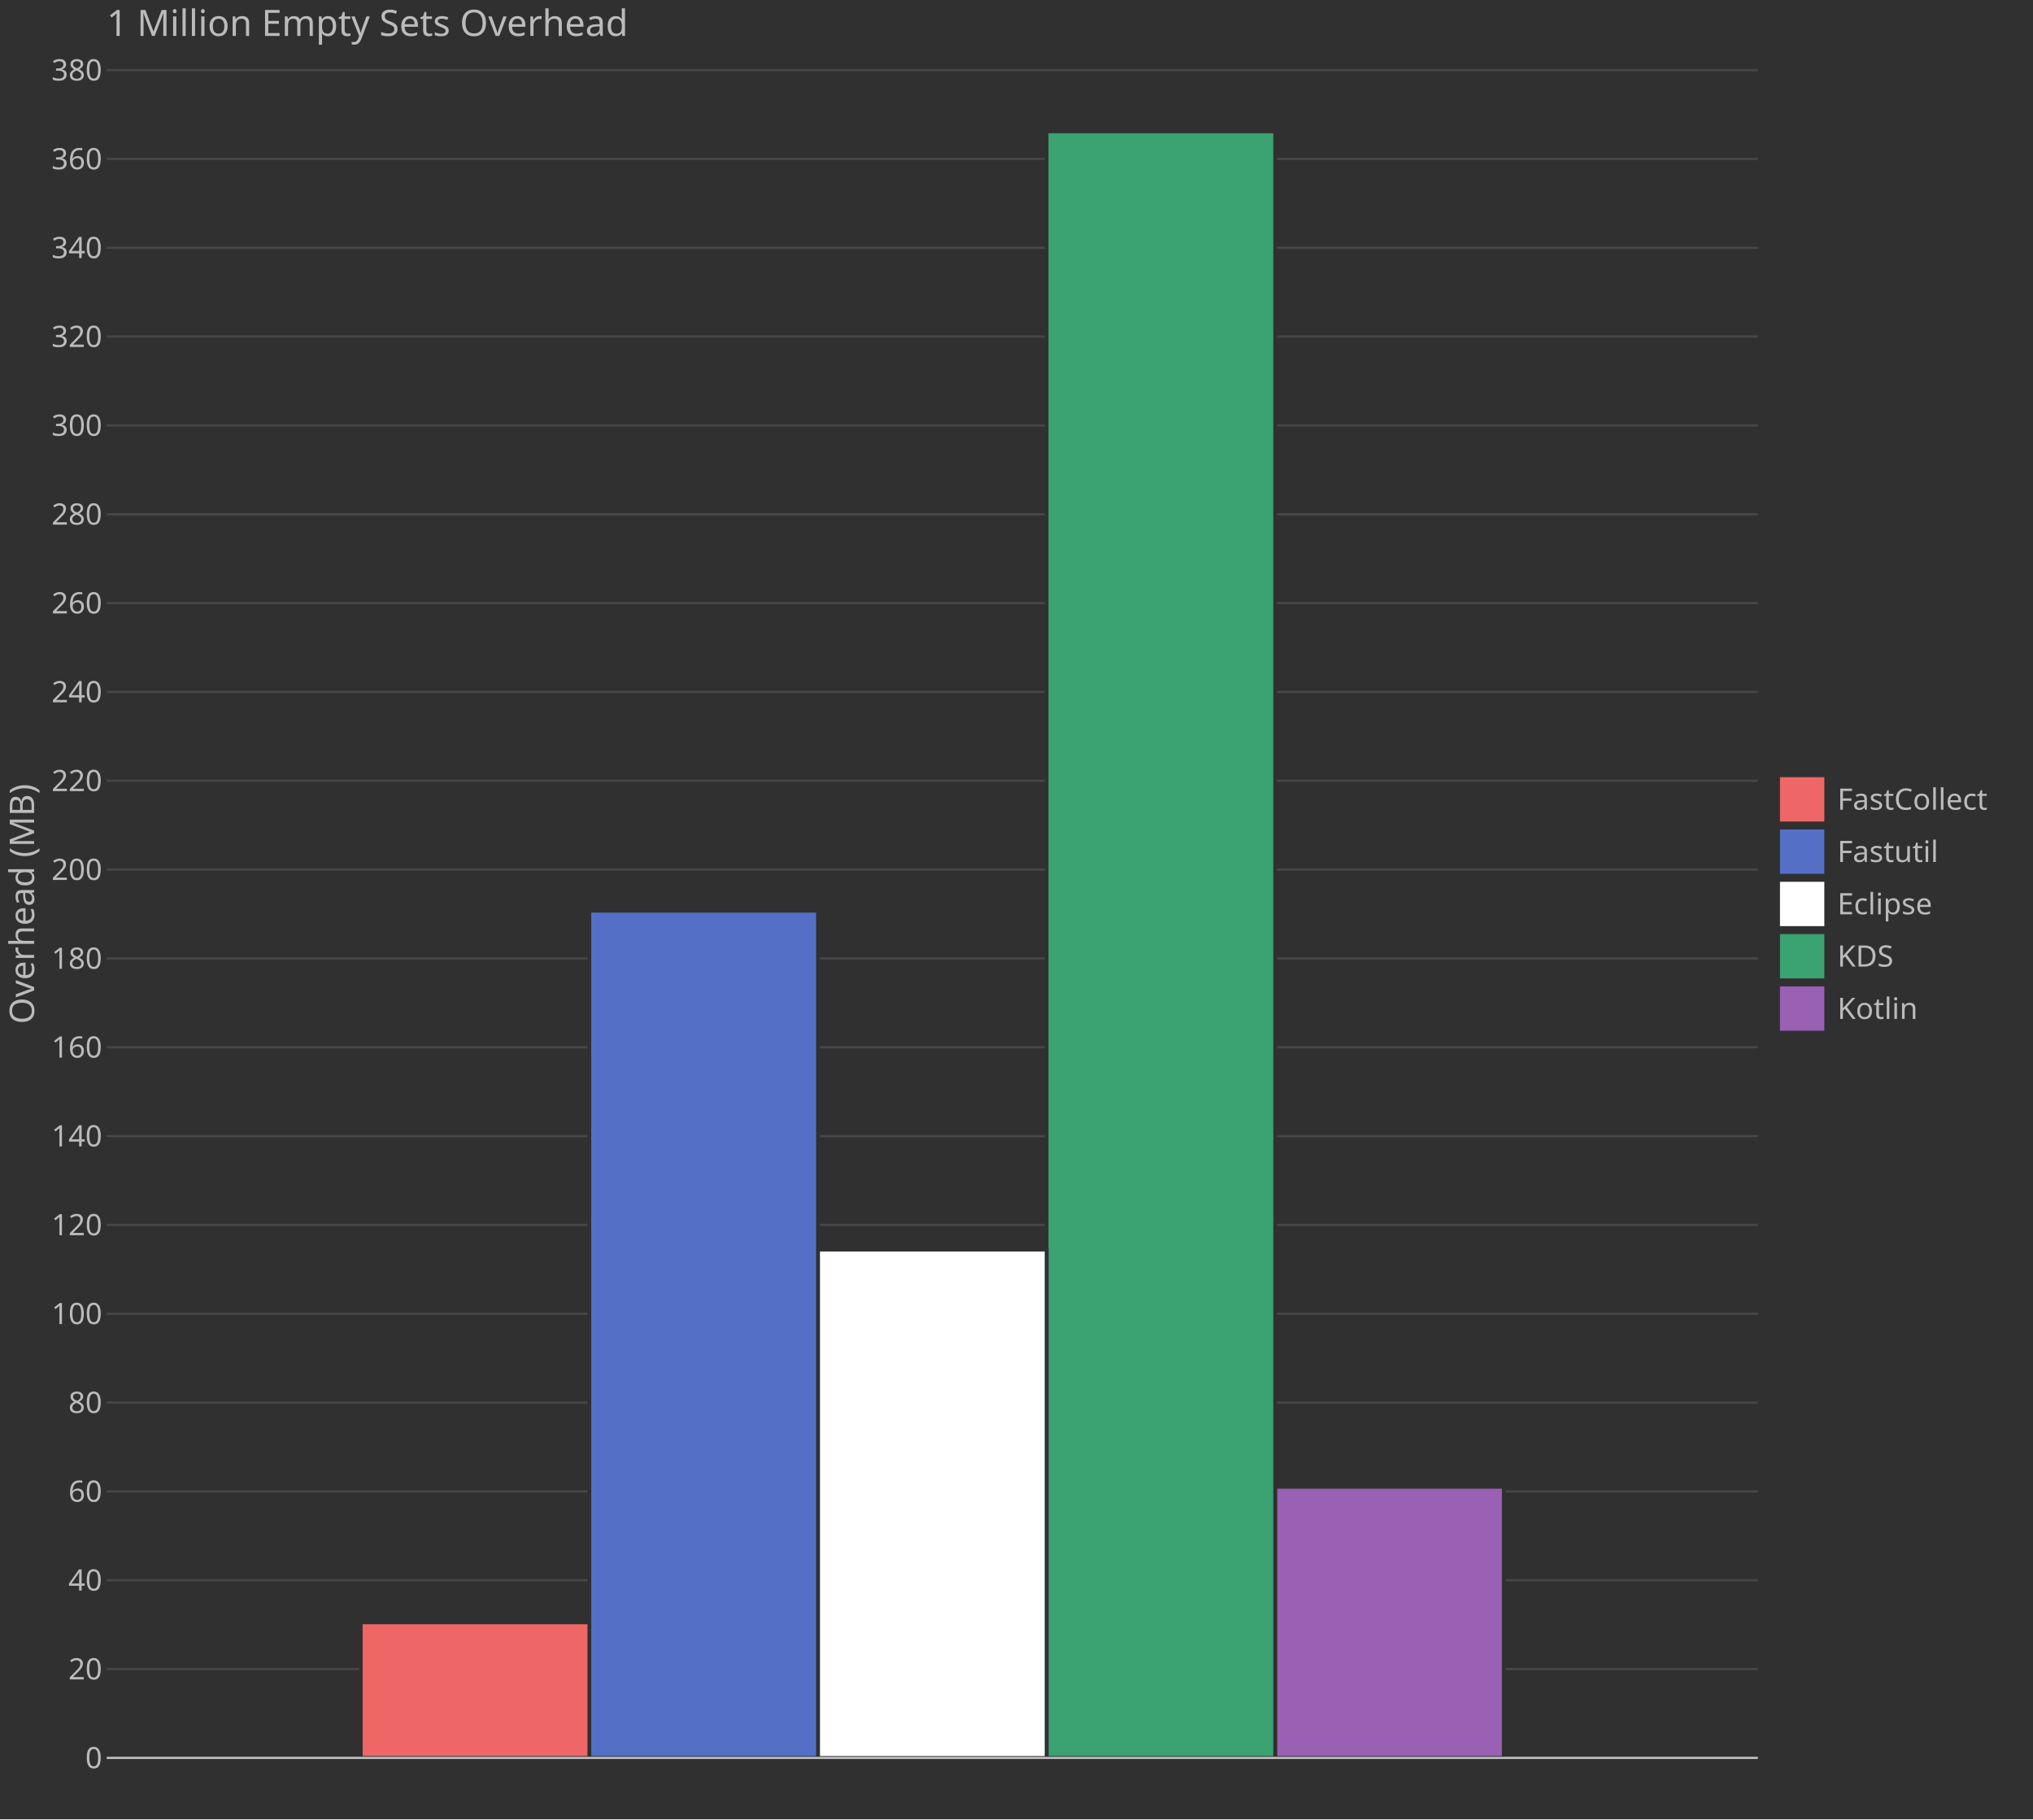
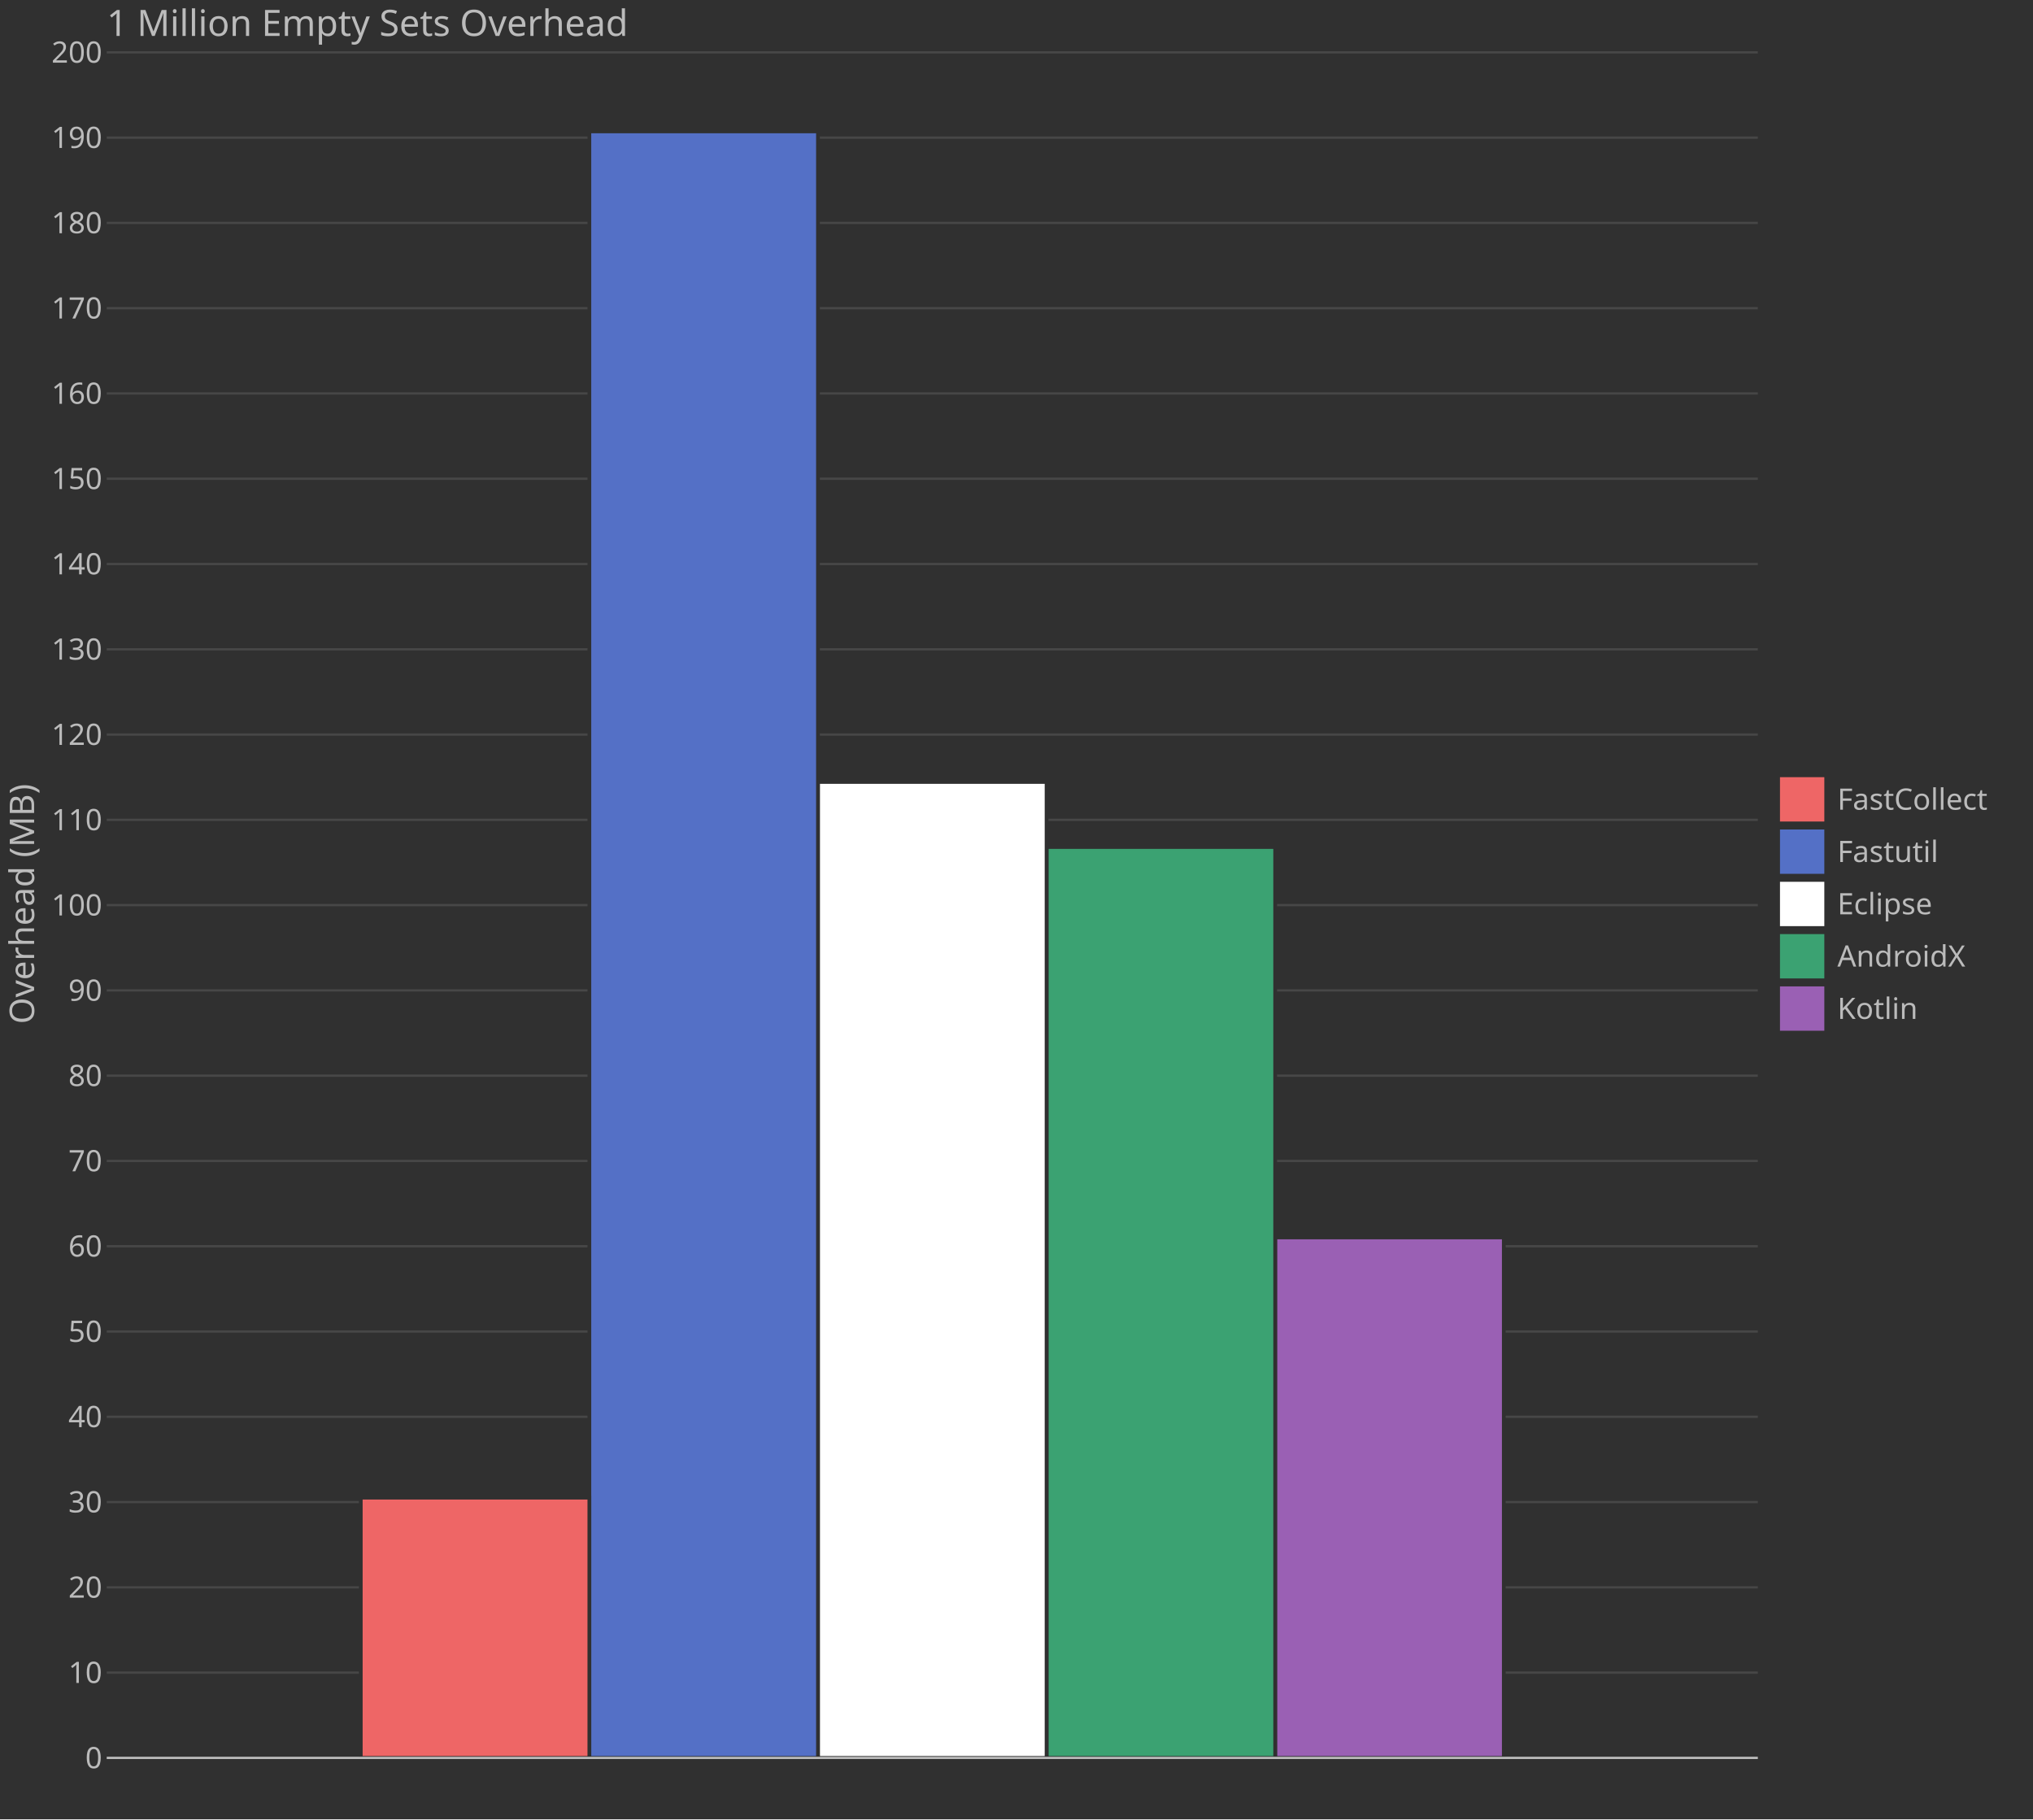
<svg xmlns="http://www.w3.org/2000/svg" display="block" class="plt-container" width="894.0" height="800.0">
  <style type="text/css">
  .plt-container {
   font-family: sans-serif;
   user-select: none;
   -webkit-user-select: none;
   -moz-user-select: none;
   -ms-user-select: none;
}
text {
   text-rendering: optimizeLegibility;
}
- #p5JT17J .plot-title {
+ #p7KsVjq .plot-title {
fill: #bbbbbb;
font-weight: normal;
   font-style: normal;font-family: sans-serif;
font-size: 16.0px;

}
- #p5JT17J .plot-subtitle {
+ #p7KsVjq .plot-subtitle {
fill: #bbbbbb;
font-weight: normal;
   font-style: normal;font-family: sans-serif;
font-size: 15.0px;

}
- #p5JT17J .plot-caption {
- fill: #bbbbbb;
- font-weight: normal;
-    font-style: normal;font-family: sans-serif;
- font-size: 13.0px;
- 
- }
- #p5JT17J .hyperlink-element {
+ #p7KsVjq .plot-caption {
+ fill: #bbbbbb;
+ font-weight: normal;
+    font-style: normal;font-family: sans-serif;
+ font-size: 13.0px;
+ 
+ }
+ #p7KsVjq .hyperlink-element {
fill: #118ed8;
font-weight: normal;
   font-style: normal;
}
- #p5JT17J .legend-title {
+ #p7KsVjq .legend-title {
fill: #bbbbbb;
font-weight: normal;
   font-style: normal;font-family: sans-serif;
font-size: 15.0px;

}
- #p5JT17J .legend-item {
- fill: #bbbbbb;
- font-weight: normal;
-    font-style: normal;font-family: sans-serif;
- font-size: 13.0px;
- 
- }
- #p5JT17J .axis-title-x {
+ #p7KsVjq .legend-item {
+ fill: #bbbbbb;
+ font-weight: normal;
+    font-style: normal;font-family: sans-serif;
+ font-size: 13.0px;
+ 
+ }
+ #p7KsVjq .axis-title-x {
fill: #bbbbbb;
font-weight: normal;
   font-style: normal;font-family: sans-serif;
font-size: 15.0px;

}
- #p5JT17J .axis-text-x {
- fill: #bbbbbb;
- font-weight: normal;
-    font-style: normal;font-family: sans-serif;
- font-size: 13.0px;
- 
- }
- #dfkOT3s .axis-tooltip-text-x {
+ #p7KsVjq .axis-text-x {
+ fill: #bbbbbb;
+ font-weight: normal;
+    font-style: normal;font-family: sans-serif;
+ font-size: 13.0px;
+ 
+ }
+ #dmZ0c4f .axis-tooltip-text-x {
fill: #303030;
font-weight: normal;
   font-style: normal;font-family: sans-serif;
font-size: 13.0px;

}
- #p5JT17J .axis-title-y {
+ #p7KsVjq .axis-title-y {
fill: #bbbbbb;
font-weight: normal;
   font-style: normal;font-family: sans-serif;
font-size: 15.0px;

}
- #p5JT17J .axis-text-y {
- fill: #bbbbbb;
- font-weight: normal;
-    font-style: normal;font-family: sans-serif;
- font-size: 13.0px;
- 
- }
- #dfkOT3s .axis-tooltip-text-y {
+ #p7KsVjq .axis-text-y {
+ fill: #bbbbbb;
+ font-weight: normal;
+    font-style: normal;font-family: sans-serif;
+ font-size: 13.0px;
+ 
+ }
+ #dmZ0c4f .axis-tooltip-text-y {
fill: #303030;
font-weight: normal;
   font-style: normal;font-family: sans-serif;
font-size: 13.0px;

}
- #p5JT17J .facet-strip-text-x {
- fill: #bbbbbb;
- font-weight: normal;
-    font-style: normal;font-family: sans-serif;
- font-size: 13.0px;
- 
- }
- #p5JT17J .facet-strip-text-y {
- fill: #bbbbbb;
- font-weight: normal;
-    font-style: normal;font-family: sans-serif;
- font-size: 13.0px;
- 
- }
- #dfkOT3s .tooltip-text {
- fill: #bbbbbb;
- font-weight: normal;
-    font-style: normal;font-family: sans-serif;
- font-size: 13.0px;
- 
- }
- #dfkOT3s .tooltip-title {
+ #p7KsVjq .facet-strip-text-x {
+ fill: #bbbbbb;
+ font-weight: normal;
+    font-style: normal;font-family: sans-serif;
+ font-size: 13.0px;
+ 
+ }
+ #p7KsVjq .facet-strip-text-y {
+ fill: #bbbbbb;
+ font-weight: normal;
+    font-style: normal;font-family: sans-serif;
+ font-size: 13.0px;
+ 
+ }
+ #dmZ0c4f .tooltip-text {
+ fill: #bbbbbb;
+ font-weight: normal;
+    font-style: normal;font-family: sans-serif;
+ font-size: 13.0px;
+ 
+ }
+ #dmZ0c4f .tooltip-title {
fill: #bbbbbb;
font-weight: bold;
   font-style: normal;font-family: sans-serif;
font-size: 13.0px;

}
- #dfkOT3s .tooltip-label {
+ #dmZ0c4f .tooltip-label {
fill: #bbbbbb;
font-weight: bold;
   font-style: normal;font-family: sans-serif;
font-size: 13.0px;

}

  </style>
-   <g id="p5JT17J">
+   <g id="p7KsVjq">
    <path fill-rule="evenodd" fill="rgb(48,48,48)" fill-opacity="1.0" d="M0.0 0.0 L0.0 800.0 L894.0 800.0 L894.0 0.0 Z">
    </path>
    <g transform="translate(21.0 22.0 ) ">
      <g>
        <g transform="translate(25.94182 0.0 ) ">
          <g>
          </g>
        </g>
        <g transform="translate(25.94182 0.0 ) ">
          <g>
            <line x1="0.0" y1="751.0" x2="726.043" y2="751.0" stroke="rgb(71,71,71)" stroke-opacity="1.0" stroke-width="1.0" fill="none">
            </line>
-             <line x1="0.0" y1="711.938" x2="726.043" y2="711.938" stroke="rgb(71,71,71)" stroke-opacity="1.0" stroke-width="1.0" fill="none">
-             </line>
-             <line x1="0.0" y1="672.877" x2="726.043" y2="672.877" stroke="rgb(71,71,71)" stroke-opacity="1.0" stroke-width="1.0" fill="none">
-             </line>
-             <line x1="0.0" y1="633.815" x2="726.043" y2="633.815" stroke="rgb(71,71,71)" stroke-opacity="1.0" stroke-width="1.0" fill="none">
-             </line>
-             <line x1="0.0" y1="594.754" x2="726.043" y2="594.754" stroke="rgb(71,71,71)" stroke-opacity="1.0" stroke-width="1.0" fill="none">
-             </line>
-             <line x1="0.0" y1="555.692" x2="726.043" y2="555.692" stroke="rgb(71,71,71)" stroke-opacity="1.0" stroke-width="1.0" fill="none">
-             </line>
-             <line x1="0.0" y1="516.631" x2="726.043" y2="516.631" stroke="rgb(71,71,71)" stroke-opacity="1.0" stroke-width="1.0" fill="none">
-             </line>
-             <line x1="0.0" y1="477.569" x2="726.043" y2="477.569" stroke="rgb(71,71,71)" stroke-opacity="1.0" stroke-width="1.0" fill="none">
-             </line>
-             <line x1="0.0" y1="438.508" x2="726.043" y2="438.508" stroke="rgb(71,71,71)" stroke-opacity="1.0" stroke-width="1.0" fill="none">
-             </line>
-             <line x1="0.0" y1="399.446" x2="726.043" y2="399.446" stroke="rgb(71,71,71)" stroke-opacity="1.0" stroke-width="1.0" fill="none">
-             </line>
-             <line x1="0.0" y1="360.385" x2="726.043" y2="360.385" stroke="rgb(71,71,71)" stroke-opacity="1.0" stroke-width="1.0" fill="none">
-             </line>
-             <line x1="0.0" y1="321.323" x2="726.043" y2="321.323" stroke="rgb(71,71,71)" stroke-opacity="1.0" stroke-width="1.0" fill="none">
-             </line>
-             <line x1="0.0" y1="282.262" x2="726.043" y2="282.262" stroke="rgb(71,71,71)" stroke-opacity="1.0" stroke-width="1.0" fill="none">
-             </line>
-             <line x1="0.0" y1="243.2" x2="726.043" y2="243.2" stroke="rgb(71,71,71)" stroke-opacity="1.0" stroke-width="1.0" fill="none">
-             </line>
-             <line x1="0.0" y1="204.138" x2="726.043" y2="204.138" stroke="rgb(71,71,71)" stroke-opacity="1.0" stroke-width="1.0" fill="none">
-             </line>
-             <line x1="0.0" y1="165.077" x2="726.043" y2="165.077" stroke="rgb(71,71,71)" stroke-opacity="1.0" stroke-width="1.0" fill="none">
-             </line>
-             <line x1="0.0" y1="126.015" x2="726.043" y2="126.015" stroke="rgb(71,71,71)" stroke-opacity="1.0" stroke-width="1.0" fill="none">
-             </line>
-             <line x1="0.0" y1="86.954" x2="726.043" y2="86.954" stroke="rgb(71,71,71)" stroke-opacity="1.0" stroke-width="1.0" fill="none">
-             </line>
-             <line x1="0.0" y1="47.892" x2="726.043" y2="47.892" stroke="rgb(71,71,71)" stroke-opacity="1.0" stroke-width="1.0" fill="none">
-             </line>
-             <line x1="0.0" y1="8.831" x2="726.043" y2="8.831" stroke="rgb(71,71,71)" stroke-opacity="1.0" stroke-width="1.0" fill="none">
+             <line x1="0.0" y1="713.501" x2="726.043" y2="713.501" stroke="rgb(71,71,71)" stroke-opacity="1.0" stroke-width="1.0" fill="none">
+             </line>
+             <line x1="0.0" y1="676.002" x2="726.043" y2="676.002" stroke="rgb(71,71,71)" stroke-opacity="1.0" stroke-width="1.0" fill="none">
+             </line>
+             <line x1="0.0" y1="638.503" x2="726.043" y2="638.503" stroke="rgb(71,71,71)" stroke-opacity="1.0" stroke-width="1.0" fill="none">
+             </line>
+             <line x1="0.0" y1="601.004" x2="726.043" y2="601.004" stroke="rgb(71,71,71)" stroke-opacity="1.0" stroke-width="1.0" fill="none">
+             </line>
+             <line x1="0.0" y1="563.505" x2="726.043" y2="563.505" stroke="rgb(71,71,71)" stroke-opacity="1.0" stroke-width="1.0" fill="none">
+             </line>
+             <line x1="0.0" y1="526.006" x2="726.043" y2="526.006" stroke="rgb(71,71,71)" stroke-opacity="1.0" stroke-width="1.0" fill="none">
+             </line>
+             <line x1="0.0" y1="488.506" x2="726.043" y2="488.506" stroke="rgb(71,71,71)" stroke-opacity="1.0" stroke-width="1.0" fill="none">
+             </line>
+             <line x1="0.0" y1="451.007" x2="726.043" y2="451.007" stroke="rgb(71,71,71)" stroke-opacity="1.0" stroke-width="1.0" fill="none">
+             </line>
+             <line x1="0.0" y1="413.508" x2="726.043" y2="413.508" stroke="rgb(71,71,71)" stroke-opacity="1.0" stroke-width="1.0" fill="none">
+             </line>
+             <line x1="0.0" y1="376.009" x2="726.043" y2="376.009" stroke="rgb(71,71,71)" stroke-opacity="1.0" stroke-width="1.0" fill="none">
+             </line>
+             <line x1="0.0" y1="338.51" x2="726.043" y2="338.51" stroke="rgb(71,71,71)" stroke-opacity="1.0" stroke-width="1.0" fill="none">
+             </line>
+             <line x1="0.0" y1="301.011" x2="726.043" y2="301.011" stroke="rgb(71,71,71)" stroke-opacity="1.0" stroke-width="1.0" fill="none">
+             </line>
+             <line x1="0.0" y1="263.512" x2="726.043" y2="263.512" stroke="rgb(71,71,71)" stroke-opacity="1.0" stroke-width="1.0" fill="none">
+             </line>
+             <line x1="0.0" y1="226.013" x2="726.043" y2="226.013" stroke="rgb(71,71,71)" stroke-opacity="1.0" stroke-width="1.0" fill="none">
+             </line>
+             <line x1="0.0" y1="188.514" x2="726.043" y2="188.514" stroke="rgb(71,71,71)" stroke-opacity="1.0" stroke-width="1.0" fill="none">
+             </line>
+             <line x1="0.0" y1="151.015" x2="726.043" y2="151.015" stroke="rgb(71,71,71)" stroke-opacity="1.0" stroke-width="1.0" fill="none">
+             </line>
+             <line x1="0.0" y1="113.516" x2="726.043" y2="113.516" stroke="rgb(71,71,71)" stroke-opacity="1.0" stroke-width="1.0" fill="none">
+             </line>
+             <line x1="0.0" y1="76.017" x2="726.043" y2="76.017" stroke="rgb(71,71,71)" stroke-opacity="1.0" stroke-width="1.0" fill="none">
+             </line>
+             <line x1="0.0" y1="38.518" x2="726.043" y2="38.518" stroke="rgb(71,71,71)" stroke-opacity="1.0" stroke-width="1.0" fill="none">
+             </line>
+             <line x1="0.0" y1="1.018" x2="726.043" y2="1.018" stroke="rgb(71,71,71)" stroke-opacity="1.0" stroke-width="1.0" fill="none">
            </line>
          </g>
        </g>
      </g>
-       <g clip-path="url(#cXe05in)" clip-bounds-jfx="[rect (25.942, 0.0), (726.043, 751.0)]">
+       <g clip-path="url(#c0UoJup)" clip-bounds-jfx="[rect (25.942, 0.0), (726.043, 751.0)]">
        <g transform="translate(25.94182 0.0 ) ">
          <g>
            <g>
-               <rect x="513.815" y="631.794" height="119.206" width="100.529" stroke="rgb(48,48,48)" stroke-opacity="1.0" fill="rgb(154,96,180)" fill-opacity="1.0" stroke-width="1.65">
+               <rect x="513.815" y="522.124" height="228.876" width="100.529" stroke="rgb(48,48,48)" stroke-opacity="1.0" fill="rgb(154,96,180)" fill-opacity="1.0" stroke-width="1.65">
              </rect>
-               <rect x="413.286" y="35.762" height="715.238" width="100.529" stroke="rgb(48,48,48)" stroke-opacity="1.0" fill="rgb(59,162,114)" fill-opacity="1.0" stroke-width="1.65">
+               <rect x="413.286" y="350.467" height="400.533" width="100.529" stroke="rgb(48,48,48)" stroke-opacity="1.0" fill="rgb(59,162,114)" fill-opacity="1.0" stroke-width="1.65">
              </rect>
-               <rect x="312.757" y="527.488" height="223.512" width="100.529" stroke="rgb(48,48,48)" stroke-opacity="1.0" fill="rgb(255,255,255)" fill-opacity="1.0" stroke-width="1.65">
+               <rect x="312.757" y="321.857" height="429.143" width="100.529" stroke="rgb(48,48,48)" stroke-opacity="1.0" fill="rgb(255,255,255)" fill-opacity="1.0" stroke-width="1.65">
              </rect>
-               <rect x="212.228" y="378.48" height="372.52" width="100.529" stroke="rgb(48,48,48)" stroke-opacity="1.0" fill="rgb(84,112,198)" fill-opacity="1.0" stroke-width="1.65">
+               <rect x="212.228" y="35.762" height="715.238" width="100.529" stroke="rgb(48,48,48)" stroke-opacity="1.0" fill="rgb(84,112,198)" fill-opacity="1.0" stroke-width="1.65">
              </rect>
-               <rect x="111.699" y="691.397" height="59.603" width="100.529" stroke="rgb(48,48,48)" stroke-opacity="1.0" fill="rgb(238,102,102)" fill-opacity="1.0" stroke-width="1.65">
+               <rect x="111.699" y="636.562" height="114.438" width="100.529" stroke="rgb(48,48,48)" stroke-opacity="1.0" fill="rgb(238,102,102)" fill-opacity="1.0" stroke-width="1.65">
              </rect>
            </g>
          </g>
        </g>
        <defs>
-           <clipPath id="cXe05in">
+           <clipPath id="c0UoJup">
            <rect x="25.942" y="0.0" width="726.043" height="751.0">
            </rect>
          </clipPath>
        </defs>
      </g>
      <g>
        <g transform="translate(25.94182 751.0 ) ">
          <line x1="0.0" y1="0.0" x2="726.043" y2="0.0" stroke-width="1.0" stroke="rgb(187,187,187)" stroke-opacity="1.0">
          </line>
        </g>
        <g transform="translate(25.94182 0.0 ) ">
          <g transform="translate(0.0 751.0 ) ">
            <g transform="translate(-2.0 0.0 ) ">
              <text class="axis-text-y" text-anchor="end" dy="0.35em" y="0.0">
                <tspan>0</tspan>
              </text>
            </g>
          </g>
-           <g transform="translate(0.0 711.9385 ) ">
+           <g transform="translate(0.0 713.5009 ) ">
+             <g transform="translate(-2.0 0.0 ) ">
+               <text class="axis-text-y" text-anchor="end" dy="0.35em" y="0.0">
+                 <tspan>10</tspan>
+               </text>
+             </g>
+           </g>
+           <g transform="translate(0.0 676.0018 ) ">
            <g transform="translate(-2.0 0.0 ) ">
              <text class="axis-text-y" text-anchor="end" dy="0.35em" y="0.0">
                <tspan>20</tspan>
              </text>
            </g>
          </g>
-           <g transform="translate(0.0 672.8769 ) ">
+           <g transform="translate(0.0 638.5028 ) ">
+             <g transform="translate(-2.0 0.0 ) ">
+               <text class="axis-text-y" text-anchor="end" dy="0.35em" y="0.0">
+                 <tspan>30</tspan>
+               </text>
+             </g>
+           </g>
+           <g transform="translate(0.0 601.0037 ) ">
            <g transform="translate(-2.0 0.0 ) ">
              <text class="axis-text-y" text-anchor="end" dy="0.35em" y="0.0">
                <tspan>40</tspan>
              </text>
            </g>
          </g>
-           <g transform="translate(0.0 633.8154 ) ">
+           <g transform="translate(0.0 563.5046 ) ">
+             <g transform="translate(-2.0 0.0 ) ">
+               <text class="axis-text-y" text-anchor="end" dy="0.35em" y="0.0">
+                 <tspan>50</tspan>
+               </text>
+             </g>
+           </g>
+           <g transform="translate(0.0 526.0055 ) ">
            <g transform="translate(-2.0 0.0 ) ">
              <text class="axis-text-y" text-anchor="end" dy="0.35em" y="0.0">
                <tspan>60</tspan>
              </text>
            </g>
          </g>
-           <g transform="translate(0.0 594.7539 ) ">
+           <g transform="translate(0.0 488.5065 ) ">
+             <g transform="translate(-2.0 0.0 ) ">
+               <text class="axis-text-y" text-anchor="end" dy="0.35em" y="0.0">
+                 <tspan>70</tspan>
+               </text>
+             </g>
+           </g>
+           <g transform="translate(0.0 451.0074 ) ">
            <g transform="translate(-2.0 0.0 ) ">
              <text class="axis-text-y" text-anchor="end" dy="0.35em" y="0.0">
                <tspan>80</tspan>
              </text>
            </g>
          </g>
-           <g transform="translate(0.0 555.6923 ) ">
+           <g transform="translate(0.0 413.5083 ) ">
+             <g transform="translate(-2.0 0.0 ) ">
+               <text class="axis-text-y" text-anchor="end" dy="0.35em" y="0.0">
+                 <tspan>90</tspan>
+               </text>
+             </g>
+           </g>
+           <g transform="translate(0.0 376.0092 ) ">
            <g transform="translate(-2.0 0.0 ) ">
              <text class="axis-text-y" text-anchor="end" dy="0.35em" y="0.0">
                <tspan>100</tspan>
              </text>
            </g>
          </g>
-           <g transform="translate(0.0 516.6308 ) ">
+           <g transform="translate(0.0 338.5102 ) ">
+             <g transform="translate(-2.0 0.0 ) ">
+               <text class="axis-text-y" text-anchor="end" dy="0.35em" y="0.0">
+                 <tspan>110</tspan>
+               </text>
+             </g>
+           </g>
+           <g transform="translate(0.0 301.0111 ) ">
            <g transform="translate(-2.0 0.0 ) ">
              <text class="axis-text-y" text-anchor="end" dy="0.35em" y="0.0">
                <tspan>120</tspan>
              </text>
            </g>
          </g>
-           <g transform="translate(0.0 477.5692 ) ">
+           <g transform="translate(0.0 263.512 ) ">
+             <g transform="translate(-2.0 0.0 ) ">
+               <text class="axis-text-y" text-anchor="end" dy="0.35em" y="0.0">
+                 <tspan>130</tspan>
+               </text>
+             </g>
+           </g>
+           <g transform="translate(0.0 226.0129 ) ">
            <g transform="translate(-2.0 0.0 ) ">
              <text class="axis-text-y" text-anchor="end" dy="0.35em" y="0.0">
                <tspan>140</tspan>
              </text>
            </g>
          </g>
-           <g transform="translate(0.0 438.5077 ) ">
+           <g transform="translate(0.0 188.5139 ) ">
+             <g transform="translate(-2.0 0.0 ) ">
+               <text class="axis-text-y" text-anchor="end" dy="0.35em" y="0.0">
+                 <tspan>150</tspan>
+               </text>
+             </g>
+           </g>
+           <g transform="translate(0.0 151.0148 ) ">
            <g transform="translate(-2.0 0.0 ) ">
              <text class="axis-text-y" text-anchor="end" dy="0.35em" y="0.0">
                <tspan>160</tspan>
              </text>
            </g>
          </g>
-           <g transform="translate(0.0 399.4462 ) ">
+           <g transform="translate(0.0 113.5157 ) ">
+             <g transform="translate(-2.0 0.0 ) ">
+               <text class="axis-text-y" text-anchor="end" dy="0.35em" y="0.0">
+                 <tspan>170</tspan>
+               </text>
+             </g>
+           </g>
+           <g transform="translate(0.0 76.01665 ) ">
            <g transform="translate(-2.0 0.0 ) ">
              <text class="axis-text-y" text-anchor="end" dy="0.35em" y="0.0">
                <tspan>180</tspan>
              </text>
            </g>
          </g>
-           <g transform="translate(0.0 360.3846 ) ">
+           <g transform="translate(0.0 38.51757 ) ">
+             <g transform="translate(-2.0 0.0 ) ">
+               <text class="axis-text-y" text-anchor="end" dy="0.35em" y="0.0">
+                 <tspan>190</tspan>
+               </text>
+             </g>
+           </g>
+           <g transform="translate(0.0 1.018499 ) ">
            <g transform="translate(-2.0 0.0 ) ">
              <text class="axis-text-y" text-anchor="end" dy="0.35em" y="0.0">
                <tspan>200</tspan>
-               </text>
-             </g>
-           </g>
-           <g transform="translate(0.0 321.3231 ) ">
-             <g transform="translate(-2.0 0.0 ) ">
-               <text class="axis-text-y" text-anchor="end" dy="0.35em" y="0.0">
-                 <tspan>220</tspan>
-               </text>
-             </g>
-           </g>
-           <g transform="translate(0.0 282.2616 ) ">
-             <g transform="translate(-2.0 0.0 ) ">
-               <text class="axis-text-y" text-anchor="end" dy="0.35em" y="0.0">
-                 <tspan>240</tspan>
-               </text>
-             </g>
-           </g>
-           <g transform="translate(0.0 243.2 ) ">
-             <g transform="translate(-2.0 0.0 ) ">
-               <text class="axis-text-y" text-anchor="end" dy="0.35em" y="0.0">
-                 <tspan>260</tspan>
-               </text>
-             </g>
-           </g>
-           <g transform="translate(0.0 204.1385 ) ">
-             <g transform="translate(-2.0 0.0 ) ">
-               <text class="axis-text-y" text-anchor="end" dy="0.35em" y="0.0">
-                 <tspan>280</tspan>
-               </text>
-             </g>
-           </g>
-           <g transform="translate(0.0 165.077 ) ">
-             <g transform="translate(-2.0 0.0 ) ">
-               <text class="axis-text-y" text-anchor="end" dy="0.35em" y="0.0">
-                 <tspan>300</tspan>
-               </text>
-             </g>
-           </g>
-           <g transform="translate(0.0 126.0154 ) ">
-             <g transform="translate(-2.0 0.0 ) ">
-               <text class="axis-text-y" text-anchor="end" dy="0.35em" y="0.0">
-                 <tspan>320</tspan>
-               </text>
-             </g>
-           </g>
-           <g transform="translate(0.0 86.95388 ) ">
-             <g transform="translate(-2.0 0.0 ) ">
-               <text class="axis-text-y" text-anchor="end" dy="0.35em" y="0.0">
-                 <tspan>340</tspan>
-               </text>
-             </g>
-           </g>
-           <g transform="translate(0.0 47.89234 ) ">
-             <g transform="translate(-2.0 0.0 ) ">
-               <text class="axis-text-y" text-anchor="end" dy="0.35em" y="0.0">
-                 <tspan>360</tspan>
-               </text>
-             </g>
-           </g>
-           <g transform="translate(0.0 8.830806 ) ">
-             <g transform="translate(-2.0 0.0 ) ">
-               <text class="axis-text-y" text-anchor="end" dy="0.35em" y="0.0">
-                 <tspan>380</tspan>
              </text>
            </g>
          </g>
        </g>
      </g>
    </g>
    <g transform="translate(46.94182 15.8 ) ">
      <text class="plot-title" y="0.0">
        <tspan>1 Million Empty Sets Overhead</tspan>
      </text>
    </g>
    <g transform="translate(15.0 397.5 ) rotate(-90.0 ) ">
      <text class="axis-title-y" y="0.0" text-anchor="middle">
        <tspan>Overhead (MB)</tspan>
      </text>
    </g>
    <g transform="translate(409.9632 794.0 ) ">
    </g>
    <g transform="translate(775.9845 335.0 ) ">
      <rect x="0.0" y="0.0" height="125.0" width="115.015" stroke="rgb(187,187,187)" stroke-opacity="1.0" stroke-width="0.0" fill="rgb(48,48,48)" fill-opacity="1.0">
      </rect>
      <g transform="translate(5.0 5.0 ) ">
        <g transform="">
          <g transform="">
            <g>
              <g transform="translate(1.0 1.0 ) ">
                <g>
                  <rect x="0.0" y="0.0" height="21.0" width="21.0" stroke="rgb(48,48,48)" stroke-opacity="1.0" fill="rgb(238,102,102)" fill-opacity="1.0" stroke-width="1.5">
                  </rect>
                </g>
              </g>
            </g>
            <g transform="translate(26.9903 11.5 ) ">
              <text class="legend-item" y="0.0" dy="0.35em">
                <tspan>FastCollect</tspan>
              </text>
            </g>
          </g>
          <g transform="translate(0.0 23.0 ) ">
            <g>
              <g transform="translate(1.0 1.0 ) ">
                <g>
                  <rect x="0.0" y="0.0" height="21.0" width="21.0" stroke="rgb(48,48,48)" stroke-opacity="1.0" fill="rgb(84,112,198)" fill-opacity="1.0" stroke-width="1.5">
                  </rect>
                </g>
              </g>
            </g>
            <g transform="translate(26.9903 11.5 ) ">
              <text class="legend-item" y="0.0" dy="0.35em">
                <tspan>Fastutil</tspan>
              </text>
            </g>
          </g>
          <g transform="translate(0.0 46.0 ) ">
            <g>
              <g transform="translate(1.0 1.0 ) ">
                <g>
                  <rect x="0.0" y="0.0" height="21.0" width="21.0" stroke="rgb(48,48,48)" stroke-opacity="1.0" fill="rgb(255,255,255)" fill-opacity="1.0" stroke-width="1.5">
                  </rect>
                </g>
              </g>
            </g>
            <g transform="translate(26.9903 11.5 ) ">
              <text class="legend-item" y="0.0" dy="0.35em">
                <tspan>Eclipse</tspan>
              </text>
            </g>
          </g>
          <g transform="translate(0.0 69.0 ) ">
            <g>
              <g transform="translate(1.0 1.0 ) ">
                <g>
                  <rect x="0.0" y="0.0" height="21.0" width="21.0" stroke="rgb(48,48,48)" stroke-opacity="1.0" fill="rgb(59,162,114)" fill-opacity="1.0" stroke-width="1.5">
                  </rect>
                </g>
              </g>
            </g>
            <g transform="translate(26.9903 11.5 ) ">
              <text class="legend-item" y="0.0" dy="0.35em">
-                 <tspan>KDS</tspan>
+                 <tspan>AndroidX</tspan>
              </text>
            </g>
          </g>
          <g transform="translate(0.0 92.0 ) ">
            <g>
              <g transform="translate(1.0 1.0 ) ">
                <g>
                  <rect x="0.0" y="0.0" height="21.0" width="21.0" stroke="rgb(48,48,48)" stroke-opacity="1.0" fill="rgb(154,96,180)" fill-opacity="1.0" stroke-width="1.5">
                  </rect>
                </g>
              </g>
            </g>
            <g transform="translate(26.9903 11.5 ) ">
              <text class="legend-item" y="0.0" dy="0.35em">
                <tspan>Kotlin</tspan>
              </text>
            </g>
          </g>
        </g>
      </g>
    </g>
    <path fill="rgb(0,0,0)" fill-opacity="0.0" stroke="rgb(187,187,187)" stroke-opacity="1.0" stroke-width="0.0" d="M0.0 0.0 L0.0 800.0 L894.0 800.0 L894.0 0.0 Z" pointer-events="none">
    </path>
  </g>
-   <g id="dfkOT3s">
+   <g id="dmZ0c4f">
  </g>
</svg>
